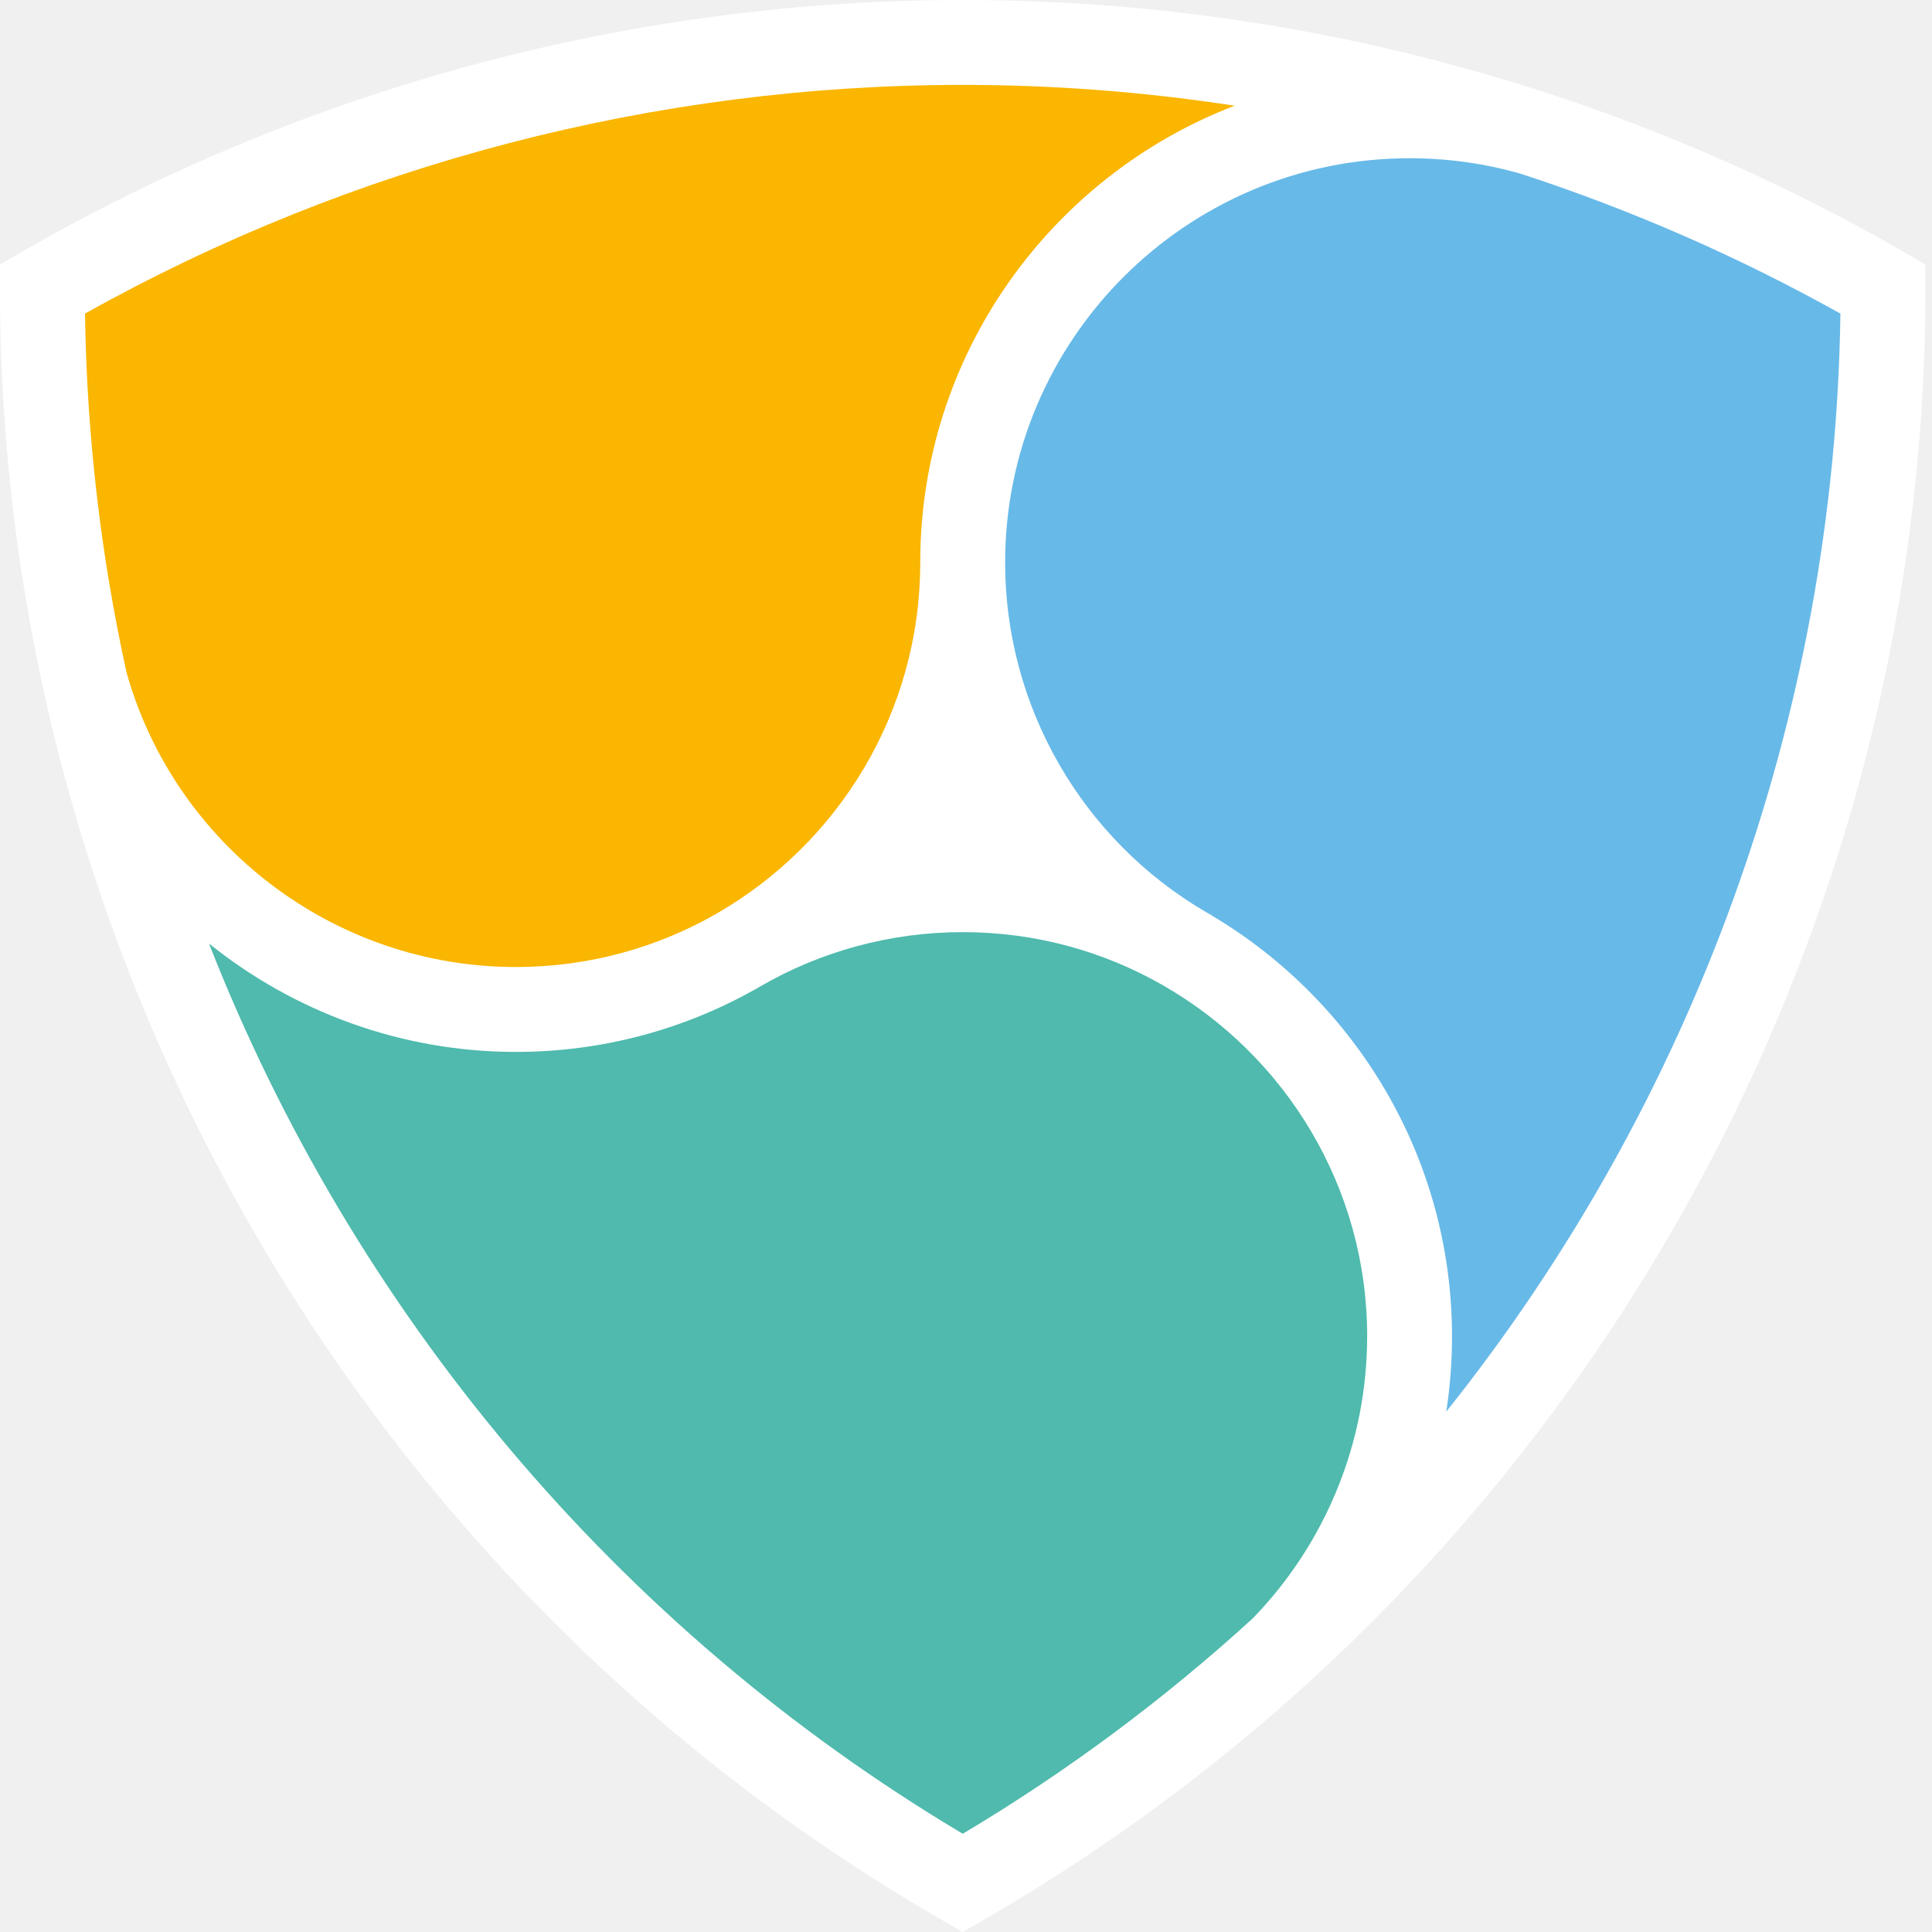
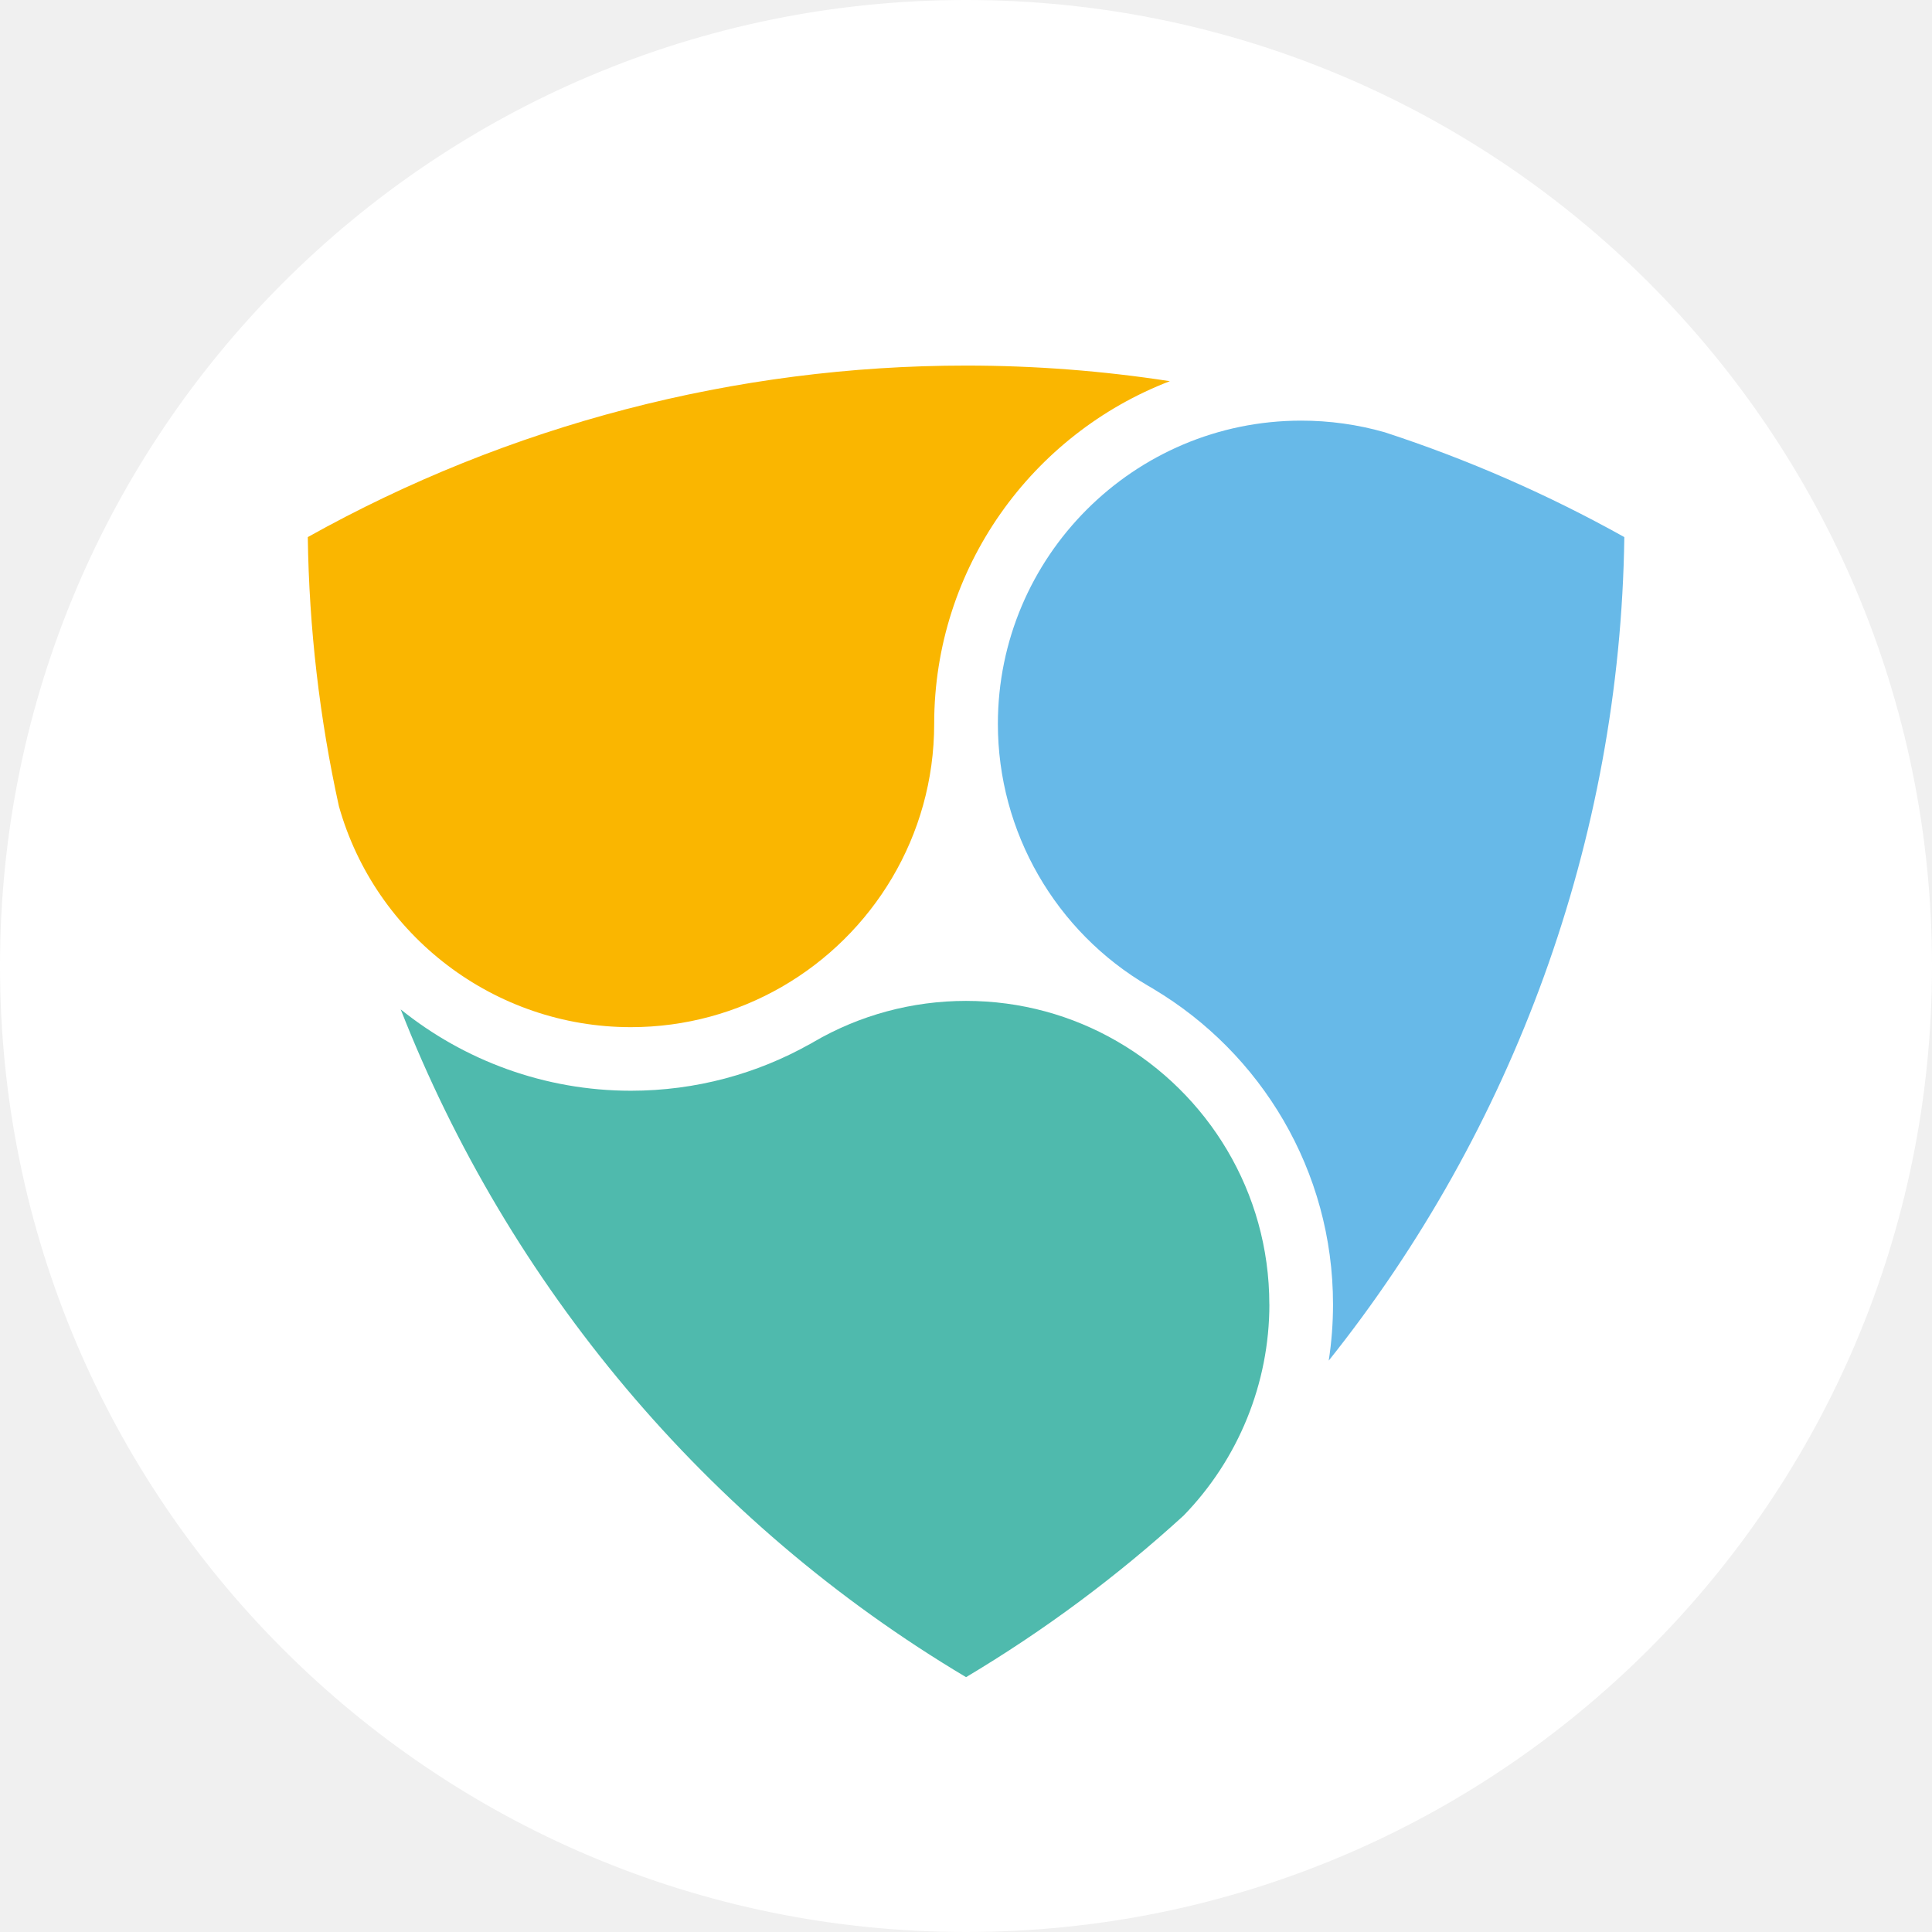
<svg xmlns="http://www.w3.org/2000/svg" fill="none" height="32" viewBox="0 0 32 32" width="32">
-   <clipPath id="a">
-     <path d="m0 0h32v32h-32z" />
-   </clipPath>
-   <g clip-path="url(#a)">
-     <path d="m15.946-0c5.467 0 10.86 1.445 15.594 4.178l.351.203v.406c0 11.107-5.975 21.457-15.594 27.01l-.352.203-.351-.203c-9.619-5.554-15.594-15.903-15.594-27.01v-.406l.351-.203c4.735-2.733 10.127-4.178 15.595-4.178z" fill="#fff" />
-     <path d="m30.483 5.194c-.092 6.697-2.455 13.084-6.528 18.187.062-.408.095-.823.095-1.243 0-2.957-1.592-5.549-3.964-6.965v-.002c-.037-.02-.074-.042-.111-.064-2.054-1.2-3.327-3.404-3.327-5.789 0-3.693 3.004-6.697 6.699-6.697.628 0 1.248.086 1.845.258 1.829.597 3.602 1.372 5.291 2.315z" fill="#67b9e8" />
-     <path d="m20.449 1.751c-3.041 1.167-5.207 4.119-5.207 7.567 0 2.481-1.356 4.652-3.366 5.81-.983.566-2.12.889-3.333.889-3.014 0-5.646-2.023-6.448-4.882-.425-1.934-.659-3.924-.687-5.941 4.435-2.479 9.452-3.788 14.537-3.788 1.512 0 3.018.116 4.503.345z" fill="#fab600" />
-     <path d="m22.644 22.138c0 1.749-.686 3.421-1.893 4.666-1.464 1.337-3.071 2.535-4.805 3.569-5.754-3.427-10.104-8.668-12.485-14.746 1.403 1.129 3.181 1.796 5.083 1.796 1.436 0 2.786-.375 3.956-1.032v.001c.025-.015.05-.03.076-.044 1.018-.595 2.183-.909 3.37-.909 1.212 0 2.35.323 3.331.889 2.011 1.158 3.368 3.329 3.368 5.81z" fill="#4fbaad" />
-   </g>
+   <path d="m32 16c0 8.837-7.163 16-16 16-8.837 0-16-7.163-16-16 0-8.837 7.163-16 16-16 8.837 0 16 7.163 16 16z" fill="#fff" />
+   <path d="m16 5c4.1 0 8.145 1.084 11.696 3.134l.264.152v.305c0 8.33-4.481 16.093-11.695 20.257l-.264.152-.264-.152c-7.214-4.165-11.696-11.927-11.696-20.258v-.305l.263-.152c3.551-2.05 7.595-3.134 11.696-3.134z" fill="#fff" />
+   <path d="m26.904 8.896c-.069 5.023-1.842 9.813-4.896 13.64.047-.306.071-.617.071-.932 0-2.218-1.194-4.162-2.973-5.223v-.001c-.028-.015-.056-.032-.083-.048-1.54-.9-2.495-2.553-2.495-4.342 0-2.77 2.253-5.023 5.024-5.023.471 0 .936.065 1.384.193 1.372.448 2.701 1.029 3.968 1.736z" fill="#67b9e8" />
+   <path d="m19.378 6.313c-2.281.875-3.905 3.09-3.905 5.676 0 1.861-1.017 3.489-2.525 4.357-.737.424-1.59.667-2.499.667-2.261 0-4.234-1.517-4.836-3.661-.319-1.45-.494-2.943-.515-4.456 3.326-1.859 7.089-2.841 10.903-2.841 1.134 0 2.264.087 3.378.259z" fill="#fab600" />
+   <path d="m21.025 21.603c0 1.312-.514 2.566-1.42 3.499-1.098 1.003-2.303 1.901-3.604 2.677-4.315-2.57-7.578-6.501-9.364-11.06 1.052.847 2.386 1.347 3.812 1.347 1.077 0 2.089-.281 2.967-.774v.001c.019-.012.037-.022.057-.033.764-.447 1.637-.682 2.527-.682.909 0 1.762.242 2.498.667 1.508.868 2.526 2.497 2.526 4.358z" fill="#4fbaad" />
</svg>
